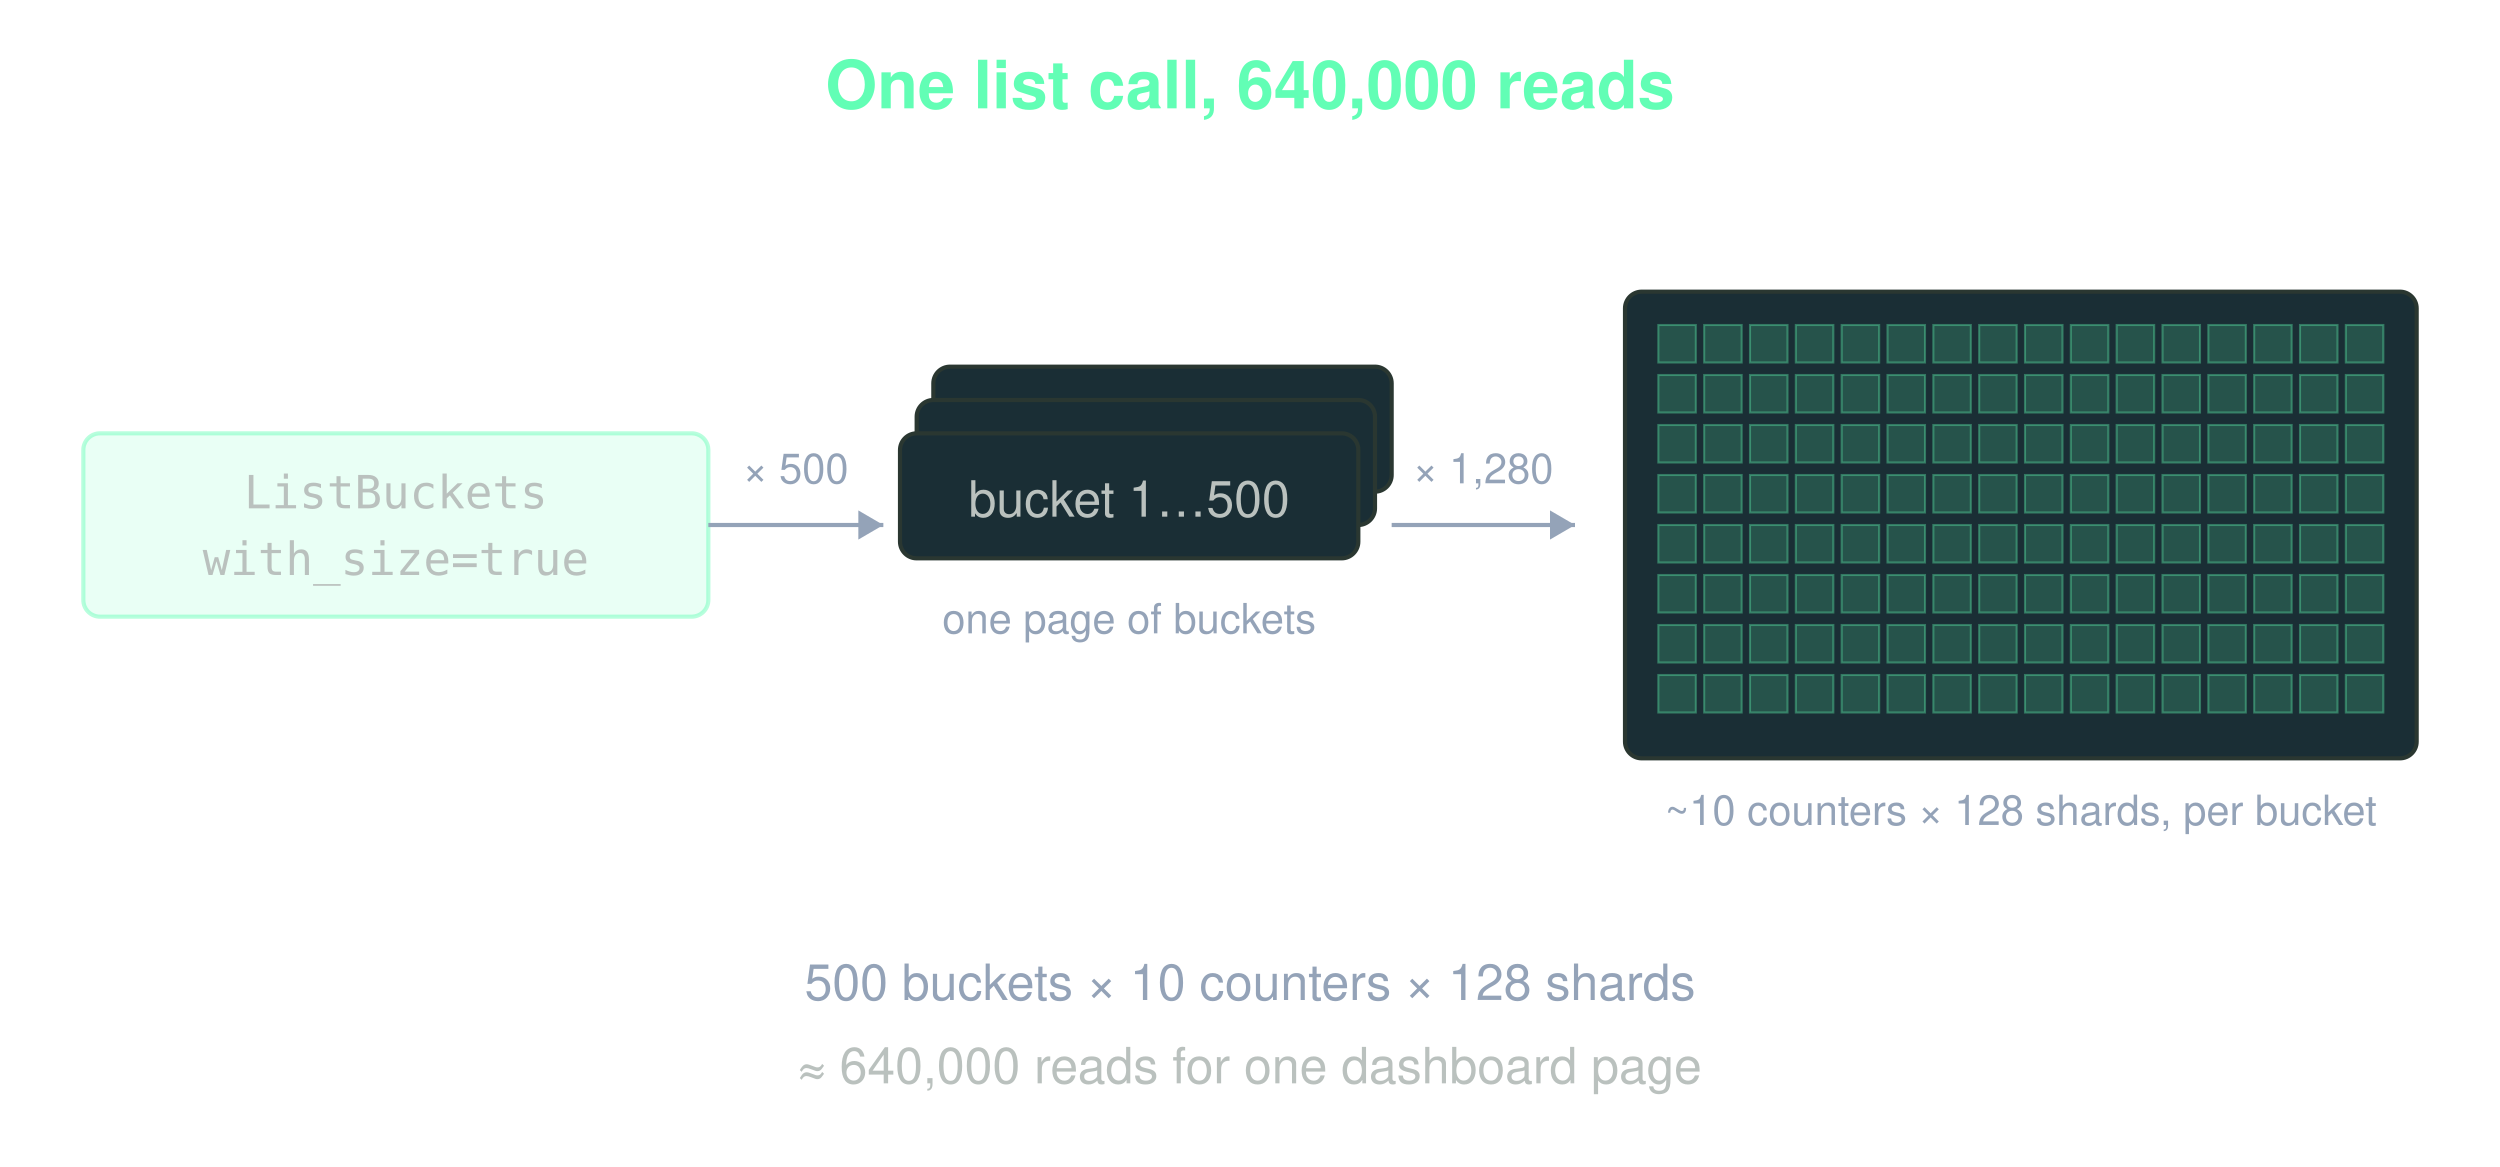
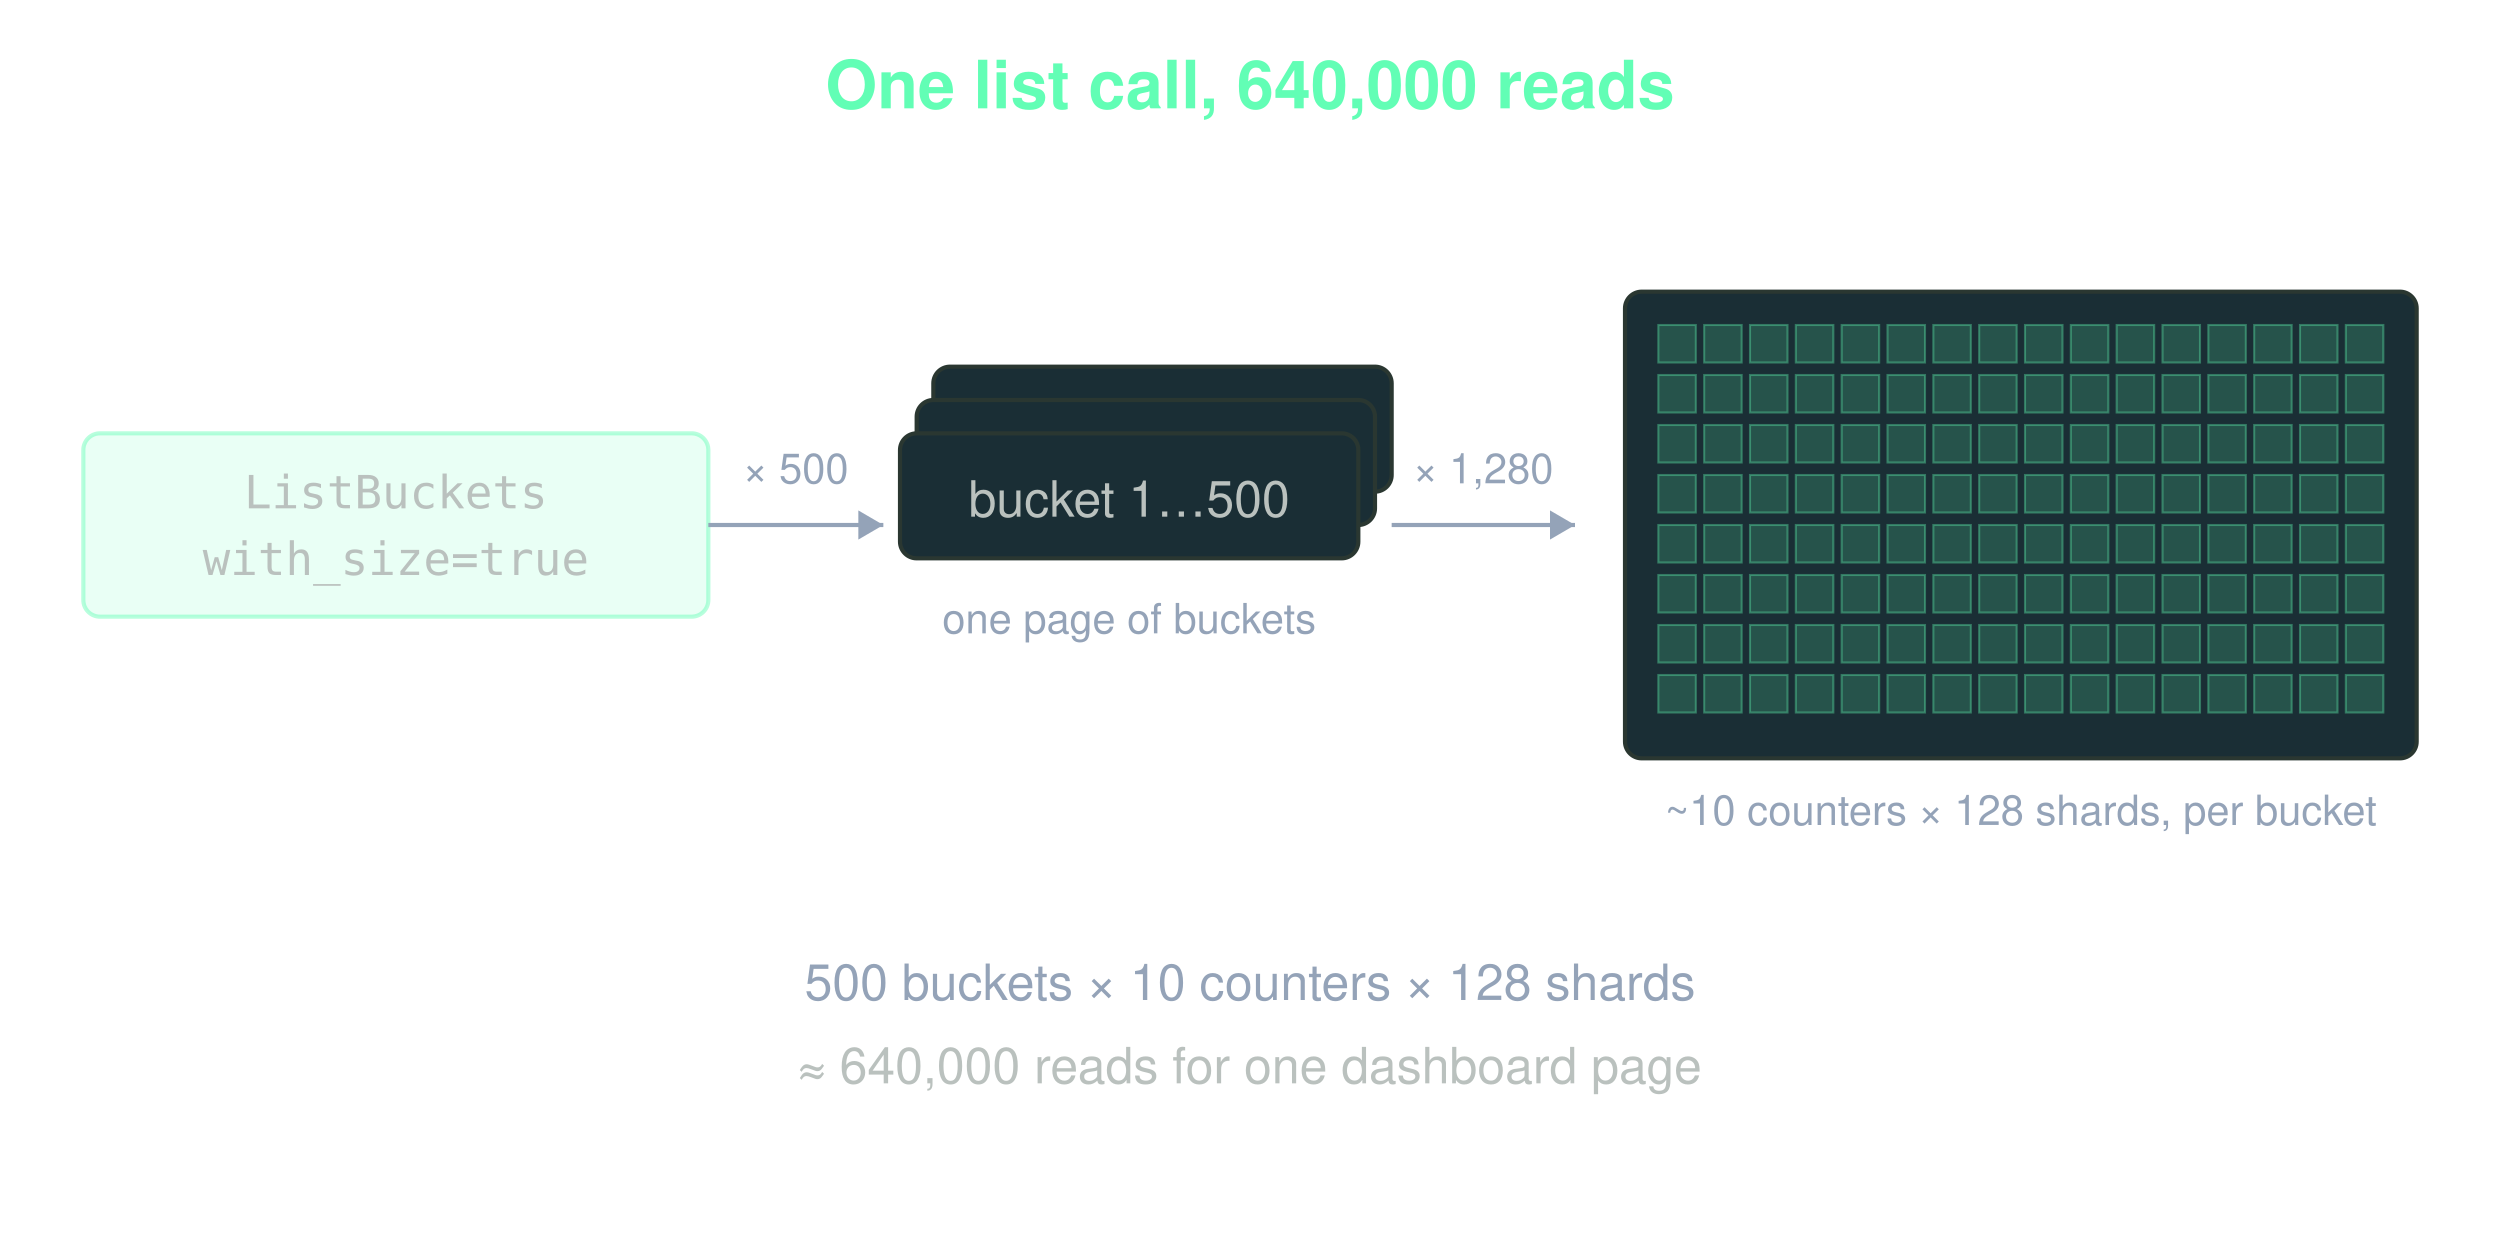
- <svg xmlns="http://www.w3.org/2000/svg" viewBox="0 0 600 280" width="600" height="280" style="background: transparent">
+ <svg xmlns="http://www.w3.org/2000/svg" viewBox="0 0 600 296" width="600" height="296" style="background: transparent">
  <style>
    text {
      font-family: "Hanken Grotesk", system-ui, -apple-system, "Segoe UI",
        Helvetica, Arial, sans-serif;
    }
    .title {
      font-size: 16px;
      fill: #62feb5;
      font-weight: 600;
    }
    .sub {
      font-size: 12px;
      fill: #94a3b8;
    }
    .small {
      font-size: 12px;
      fill: #bac1be;
    }
    .tiny {
      font-size: 10px;
      fill: #94a3b8;
    }
    .box {
      rx: 4;
      ry: 4;
      fill: #1a2e35;
      stroke: #2a3731;
      stroke-width: 1;
    }
    .accent {
      rx: 4;
      ry: 4;
      fill: rgba(98, 254, 181, 0.14);
      stroke: rgba(98, 254, 181, 0.45);
      stroke-width: 1;
    }
    .shard {
      fill: rgba(98, 254, 181, 0.18);
      stroke: rgba(98, 254, 181, 0.35);
      stroke-width: 0.5;
    }
    .arrow {
      stroke: #94a3b8;
      stroke-width: 1;
      fill: none;
    }
    .mono {
      font-family: ui-monospace, "SF Mono", Menlo, Consolas, monospace;
      font-size: 11px;
      fill: #bac1be;
    }
  </style>
  <text x="300" y="26" text-anchor="middle" class="title">
    One list call, 640,000 reads
  </text>
  <rect x="20" y="104" width="150" height="44" class="accent" />
  <text x="95" y="122" text-anchor="middle" class="mono">ListBuckets</text>
  <text x="95" y="138" text-anchor="middle" class="mono">with_size=true</text>
  <line x1="170" y1="126" x2="212" y2="126" class="arrow" />
  <path d="M 212 126 l -6 -3.5 v 7 z" fill="#94a3b8" />
  <text x="191" y="116" text-anchor="middle" class="tiny">× 500</text>
  <rect x="224" y="88" width="110" height="30" class="box" />
  <rect x="220" y="96" width="110" height="30" class="box" />
  <rect x="216" y="104" width="110" height="30" class="box" />
  <text x="271" y="124" text-anchor="middle" class="small">bucket 1…500</text>
  <text x="271" y="152" text-anchor="middle" class="tiny">
    one page of buckets
  </text>
  <line x1="334" y1="126" x2="378" y2="126" class="arrow" />
  <path d="M 378 126 l -6 -3.5 v 7 z" fill="#94a3b8" />
  <text x="356" y="116" text-anchor="middle" class="tiny">× 1,280</text>
  <g>
    <rect x="390" y="70" width="190" height="112" rx="4" ry="4" fill="#1a2e35" stroke="#2a3731" stroke-width="1" />
    <g>
      <g transform="translate(398, 78)">
        <g>
          <rect class="shard" x="0" y="0" width="9" height="9" />
          <rect class="shard" x="11" y="0" width="9" height="9" />
          <rect class="shard" x="22" y="0" width="9" height="9" />
          <rect class="shard" x="33" y="0" width="9" height="9" />
          <rect class="shard" x="44" y="0" width="9" height="9" />
          <rect class="shard" x="55" y="0" width="9" height="9" />
          <rect class="shard" x="66" y="0" width="9" height="9" />
          <rect class="shard" x="77" y="0" width="9" height="9" />
          <rect class="shard" x="88" y="0" width="9" height="9" />
          <rect class="shard" x="99" y="0" width="9" height="9" />
          <rect class="shard" x="110" y="0" width="9" height="9" />
          <rect class="shard" x="121" y="0" width="9" height="9" />
          <rect class="shard" x="132" y="0" width="9" height="9" />
          <rect class="shard" x="143" y="0" width="9" height="9" />
          <rect class="shard" x="154" y="0" width="9" height="9" />
          <rect class="shard" x="165" y="0" width="9" height="9" />
        </g>
      </g>
      <g transform="translate(398, 90)">
        <rect class="shard" x="0" y="0" width="9" height="9" />
        <rect class="shard" x="11" y="0" width="9" height="9" />
        <rect class="shard" x="22" y="0" width="9" height="9" />
        <rect class="shard" x="33" y="0" width="9" height="9" />
        <rect class="shard" x="44" y="0" width="9" height="9" />
        <rect class="shard" x="55" y="0" width="9" height="9" />
        <rect class="shard" x="66" y="0" width="9" height="9" />
        <rect class="shard" x="77" y="0" width="9" height="9" />
        <rect class="shard" x="88" y="0" width="9" height="9" />
        <rect class="shard" x="99" y="0" width="9" height="9" />
        <rect class="shard" x="110" y="0" width="9" height="9" />
        <rect class="shard" x="121" y="0" width="9" height="9" />
        <rect class="shard" x="132" y="0" width="9" height="9" />
        <rect class="shard" x="143" y="0" width="9" height="9" />
        <rect class="shard" x="154" y="0" width="9" height="9" />
        <rect class="shard" x="165" y="0" width="9" height="9" />
      </g>
      <g transform="translate(398, 102)">
        <rect class="shard" x="0" y="0" width="9" height="9" />
        <rect class="shard" x="11" y="0" width="9" height="9" />
        <rect class="shard" x="22" y="0" width="9" height="9" />
        <rect class="shard" x="33" y="0" width="9" height="9" />
        <rect class="shard" x="44" y="0" width="9" height="9" />
        <rect class="shard" x="55" y="0" width="9" height="9" />
        <rect class="shard" x="66" y="0" width="9" height="9" />
        <rect class="shard" x="77" y="0" width="9" height="9" />
        <rect class="shard" x="88" y="0" width="9" height="9" />
        <rect class="shard" x="99" y="0" width="9" height="9" />
        <rect class="shard" x="110" y="0" width="9" height="9" />
        <rect class="shard" x="121" y="0" width="9" height="9" />
        <rect class="shard" x="132" y="0" width="9" height="9" />
        <rect class="shard" x="143" y="0" width="9" height="9" />
        <rect class="shard" x="154" y="0" width="9" height="9" />
        <rect class="shard" x="165" y="0" width="9" height="9" />
      </g>
      <g transform="translate(398, 114)">
        <rect class="shard" x="0" y="0" width="9" height="9" />
        <rect class="shard" x="11" y="0" width="9" height="9" />
        <rect class="shard" x="22" y="0" width="9" height="9" />
        <rect class="shard" x="33" y="0" width="9" height="9" />
        <rect class="shard" x="44" y="0" width="9" height="9" />
        <rect class="shard" x="55" y="0" width="9" height="9" />
        <rect class="shard" x="66" y="0" width="9" height="9" />
        <rect class="shard" x="77" y="0" width="9" height="9" />
        <rect class="shard" x="88" y="0" width="9" height="9" />
        <rect class="shard" x="99" y="0" width="9" height="9" />
        <rect class="shard" x="110" y="0" width="9" height="9" />
        <rect class="shard" x="121" y="0" width="9" height="9" />
        <rect class="shard" x="132" y="0" width="9" height="9" />
        <rect class="shard" x="143" y="0" width="9" height="9" />
        <rect class="shard" x="154" y="0" width="9" height="9" />
        <rect class="shard" x="165" y="0" width="9" height="9" />
      </g>
      <g transform="translate(398, 126)">
        <rect class="shard" x="0" y="0" width="9" height="9" />
        <rect class="shard" x="11" y="0" width="9" height="9" />
        <rect class="shard" x="22" y="0" width="9" height="9" />
        <rect class="shard" x="33" y="0" width="9" height="9" />
        <rect class="shard" x="44" y="0" width="9" height="9" />
        <rect class="shard" x="55" y="0" width="9" height="9" />
        <rect class="shard" x="66" y="0" width="9" height="9" />
        <rect class="shard" x="77" y="0" width="9" height="9" />
        <rect class="shard" x="88" y="0" width="9" height="9" />
        <rect class="shard" x="99" y="0" width="9" height="9" />
        <rect class="shard" x="110" y="0" width="9" height="9" />
        <rect class="shard" x="121" y="0" width="9" height="9" />
        <rect class="shard" x="132" y="0" width="9" height="9" />
        <rect class="shard" x="143" y="0" width="9" height="9" />
        <rect class="shard" x="154" y="0" width="9" height="9" />
        <rect class="shard" x="165" y="0" width="9" height="9" />
      </g>
      <g transform="translate(398, 138)">
        <rect class="shard" x="0" y="0" width="9" height="9" />
        <rect class="shard" x="11" y="0" width="9" height="9" />
        <rect class="shard" x="22" y="0" width="9" height="9" />
        <rect class="shard" x="33" y="0" width="9" height="9" />
        <rect class="shard" x="44" y="0" width="9" height="9" />
        <rect class="shard" x="55" y="0" width="9" height="9" />
        <rect class="shard" x="66" y="0" width="9" height="9" />
        <rect class="shard" x="77" y="0" width="9" height="9" />
        <rect class="shard" x="88" y="0" width="9" height="9" />
        <rect class="shard" x="99" y="0" width="9" height="9" />
        <rect class="shard" x="110" y="0" width="9" height="9" />
        <rect class="shard" x="121" y="0" width="9" height="9" />
        <rect class="shard" x="132" y="0" width="9" height="9" />
        <rect class="shard" x="143" y="0" width="9" height="9" />
        <rect class="shard" x="154" y="0" width="9" height="9" />
        <rect class="shard" x="165" y="0" width="9" height="9" />
      </g>
      <g transform="translate(398, 150)">
        <rect class="shard" x="0" y="0" width="9" height="9" />
        <rect class="shard" x="11" y="0" width="9" height="9" />
        <rect class="shard" x="22" y="0" width="9" height="9" />
        <rect class="shard" x="33" y="0" width="9" height="9" />
        <rect class="shard" x="44" y="0" width="9" height="9" />
        <rect class="shard" x="55" y="0" width="9" height="9" />
        <rect class="shard" x="66" y="0" width="9" height="9" />
        <rect class="shard" x="77" y="0" width="9" height="9" />
        <rect class="shard" x="88" y="0" width="9" height="9" />
        <rect class="shard" x="99" y="0" width="9" height="9" />
        <rect class="shard" x="110" y="0" width="9" height="9" />
        <rect class="shard" x="121" y="0" width="9" height="9" />
        <rect class="shard" x="132" y="0" width="9" height="9" />
        <rect class="shard" x="143" y="0" width="9" height="9" />
        <rect class="shard" x="154" y="0" width="9" height="9" />
        <rect class="shard" x="165" y="0" width="9" height="9" />
      </g>
      <g transform="translate(398, 162)">
        <rect class="shard" x="0" y="0" width="9" height="9" />
        <rect class="shard" x="11" y="0" width="9" height="9" />
        <rect class="shard" x="22" y="0" width="9" height="9" />
        <rect class="shard" x="33" y="0" width="9" height="9" />
        <rect class="shard" x="44" y="0" width="9" height="9" />
        <rect class="shard" x="55" y="0" width="9" height="9" />
        <rect class="shard" x="66" y="0" width="9" height="9" />
        <rect class="shard" x="77" y="0" width="9" height="9" />
        <rect class="shard" x="88" y="0" width="9" height="9" />
        <rect class="shard" x="99" y="0" width="9" height="9" />
        <rect class="shard" x="110" y="0" width="9" height="9" />
        <rect class="shard" x="121" y="0" width="9" height="9" />
        <rect class="shard" x="132" y="0" width="9" height="9" />
        <rect class="shard" x="143" y="0" width="9" height="9" />
        <rect class="shard" x="154" y="0" width="9" height="9" />
        <rect class="shard" x="165" y="0" width="9" height="9" />
      </g>
    </g>
  </g>
+   <clipPath id="cf-grid-clip">
+     <rect x="392" y="72" width="186" height="108" rx="4" ry="4" />
+   </clipPath>
+   <rect y="72" width="34" height="108" fill="rgba(98, 254, 181, 0.34)" clip-path="url(#cf-grid-clip)">
+     <animate attributeName="x" values="380;562" dur="1s" repeatCount="indefinite" />
+   </rect>
  <text x="485" y="198" text-anchor="middle" class="tiny">
    ~10 counters × 128 shards, per bucket
  </text>
+   <circle cx="172" cy="126" r="4.5" fill="#62feb5" opacity="0">
+     <animate attributeName="cx" values="172;210" dur="0.8s" begin="0s" repeatCount="indefinite" />
+     <animate attributeName="opacity" values="0;1;1;0" keyTimes="0;0.15;0.85;1" dur="0.8s" begin="0s" repeatCount="indefinite" />
+   </circle>
+   <circle cx="172" cy="126" r="4.5" fill="#62feb5" opacity="0">
+     <animate attributeName="cx" values="172;210" dur="0.8s" begin="0.27s" repeatCount="indefinite" />
+     <animate attributeName="opacity" values="0;1;1;0" keyTimes="0;0.15;0.85;1" dur="0.8s" begin="0.27s" repeatCount="indefinite" />
+   </circle>
+   <circle cx="172" cy="126" r="4.5" fill="#62feb5" opacity="0">
+     <animate attributeName="cx" values="172;210" dur="0.8s" begin="0.54s" repeatCount="indefinite" />
+     <animate attributeName="opacity" values="0;1;1;0" keyTimes="0;0.15;0.85;1" dur="0.8s" begin="0.54s" repeatCount="indefinite" />
+   </circle>
+   <circle cx="336" cy="126" r="4.5" fill="#62feb5" opacity="0">
+     <animate attributeName="cx" values="336;376" dur="0.8s" begin="0.13s" repeatCount="indefinite" />
+     <animate attributeName="opacity" values="0;1;1;0" keyTimes="0;0.15;0.85;1" dur="0.8s" begin="0.13s" repeatCount="indefinite" />
+   </circle>
+   <circle cx="336" cy="126" r="4.5" fill="#62feb5" opacity="0">
+     <animate attributeName="cx" values="336;376" dur="0.8s" begin="0.4s" repeatCount="indefinite" />
+     <animate attributeName="opacity" values="0;1;1;0" keyTimes="0;0.15;0.85;1" dur="0.8s" begin="0.4s" repeatCount="indefinite" />
+   </circle>
+   <circle cx="336" cy="126" r="4.5" fill="#62feb5" opacity="0">
+     <animate attributeName="cx" values="336;376" dur="0.8s" begin="0.67s" repeatCount="indefinite" />
+     <animate attributeName="opacity" values="0;1;1;0" keyTimes="0;0.15;0.85;1" dur="0.8s" begin="0.67s" repeatCount="indefinite" />
+   </circle>
  <text x="300" y="240" text-anchor="middle" class="sub">
    500 buckets × 10 counters × 128 shards
  </text>
  <text x="300" y="260" text-anchor="middle" class="small">
    ≈ 640,000 reads for one dashboard page
  </text>
</svg>
